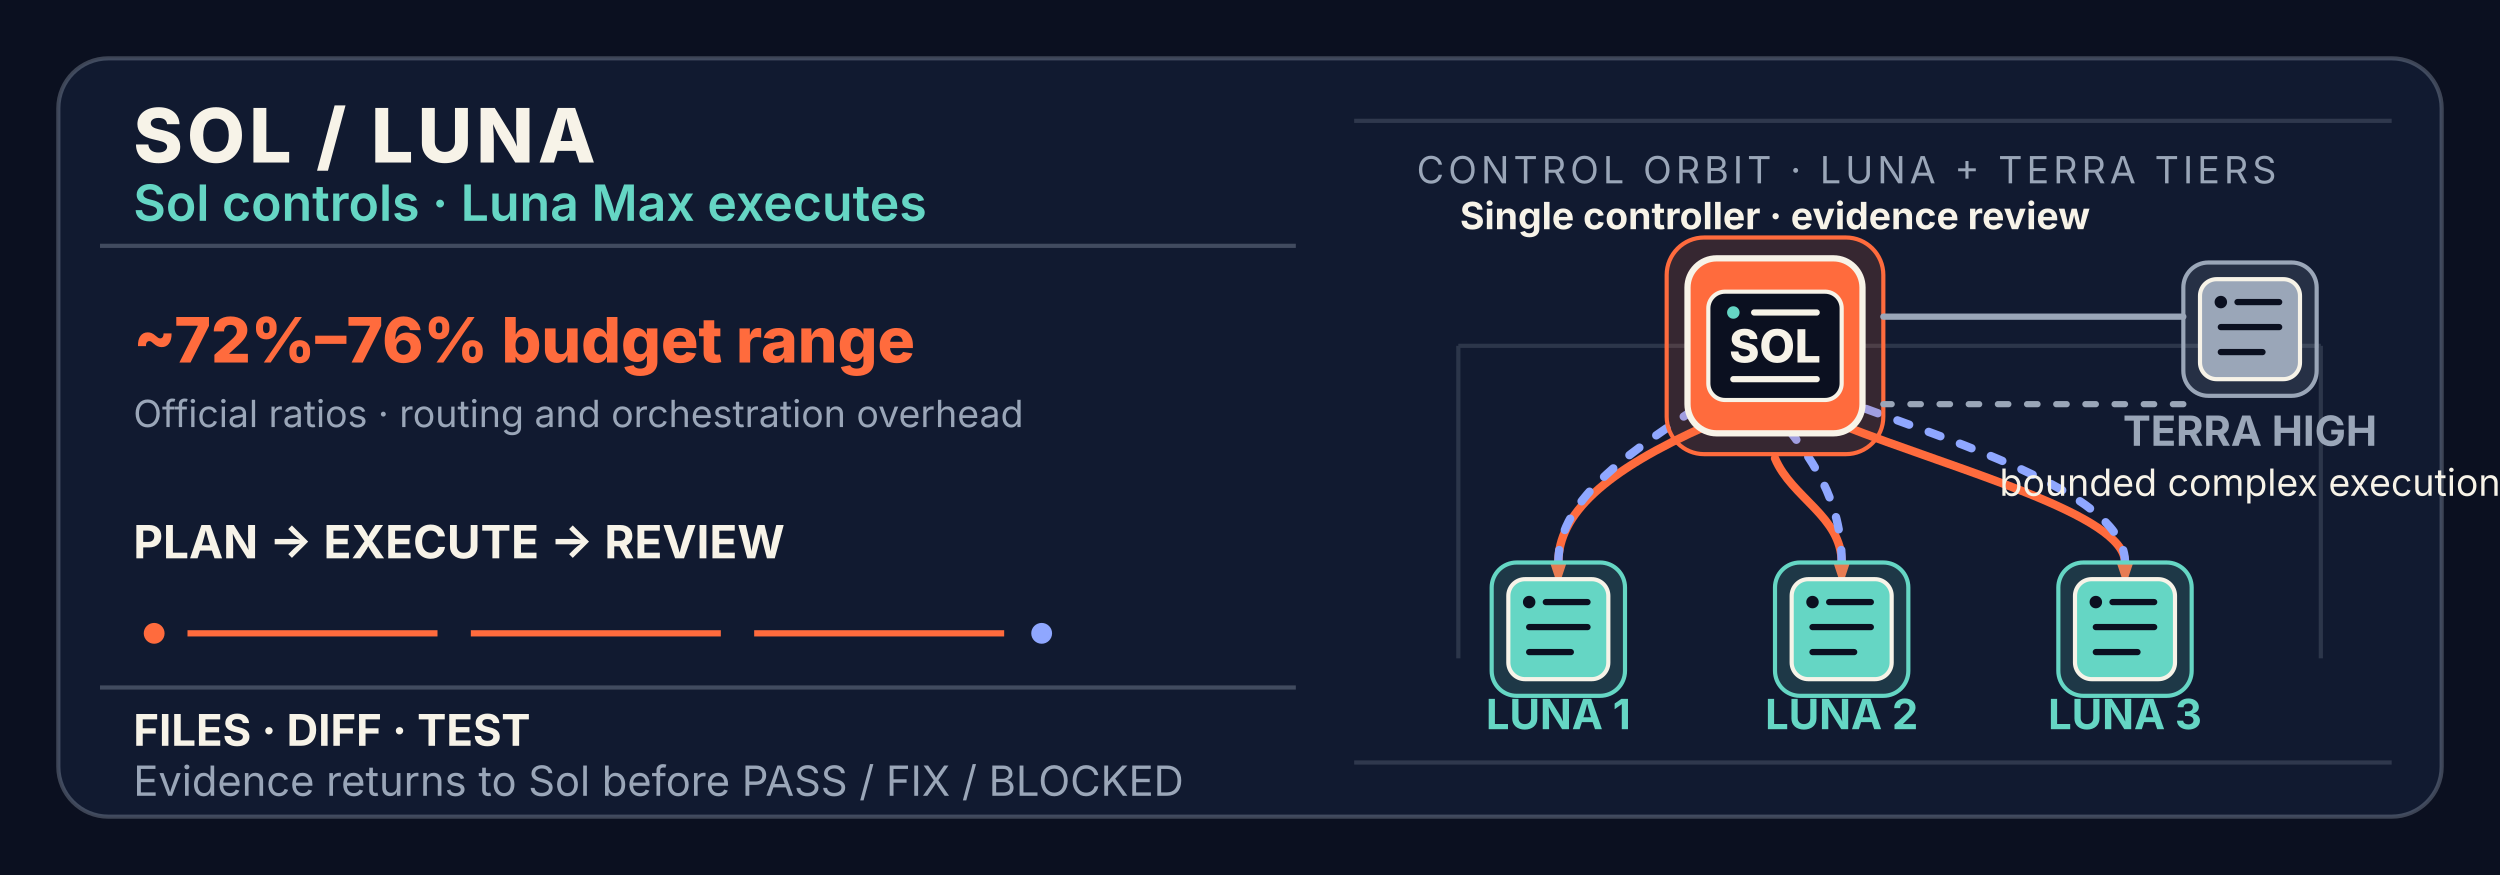
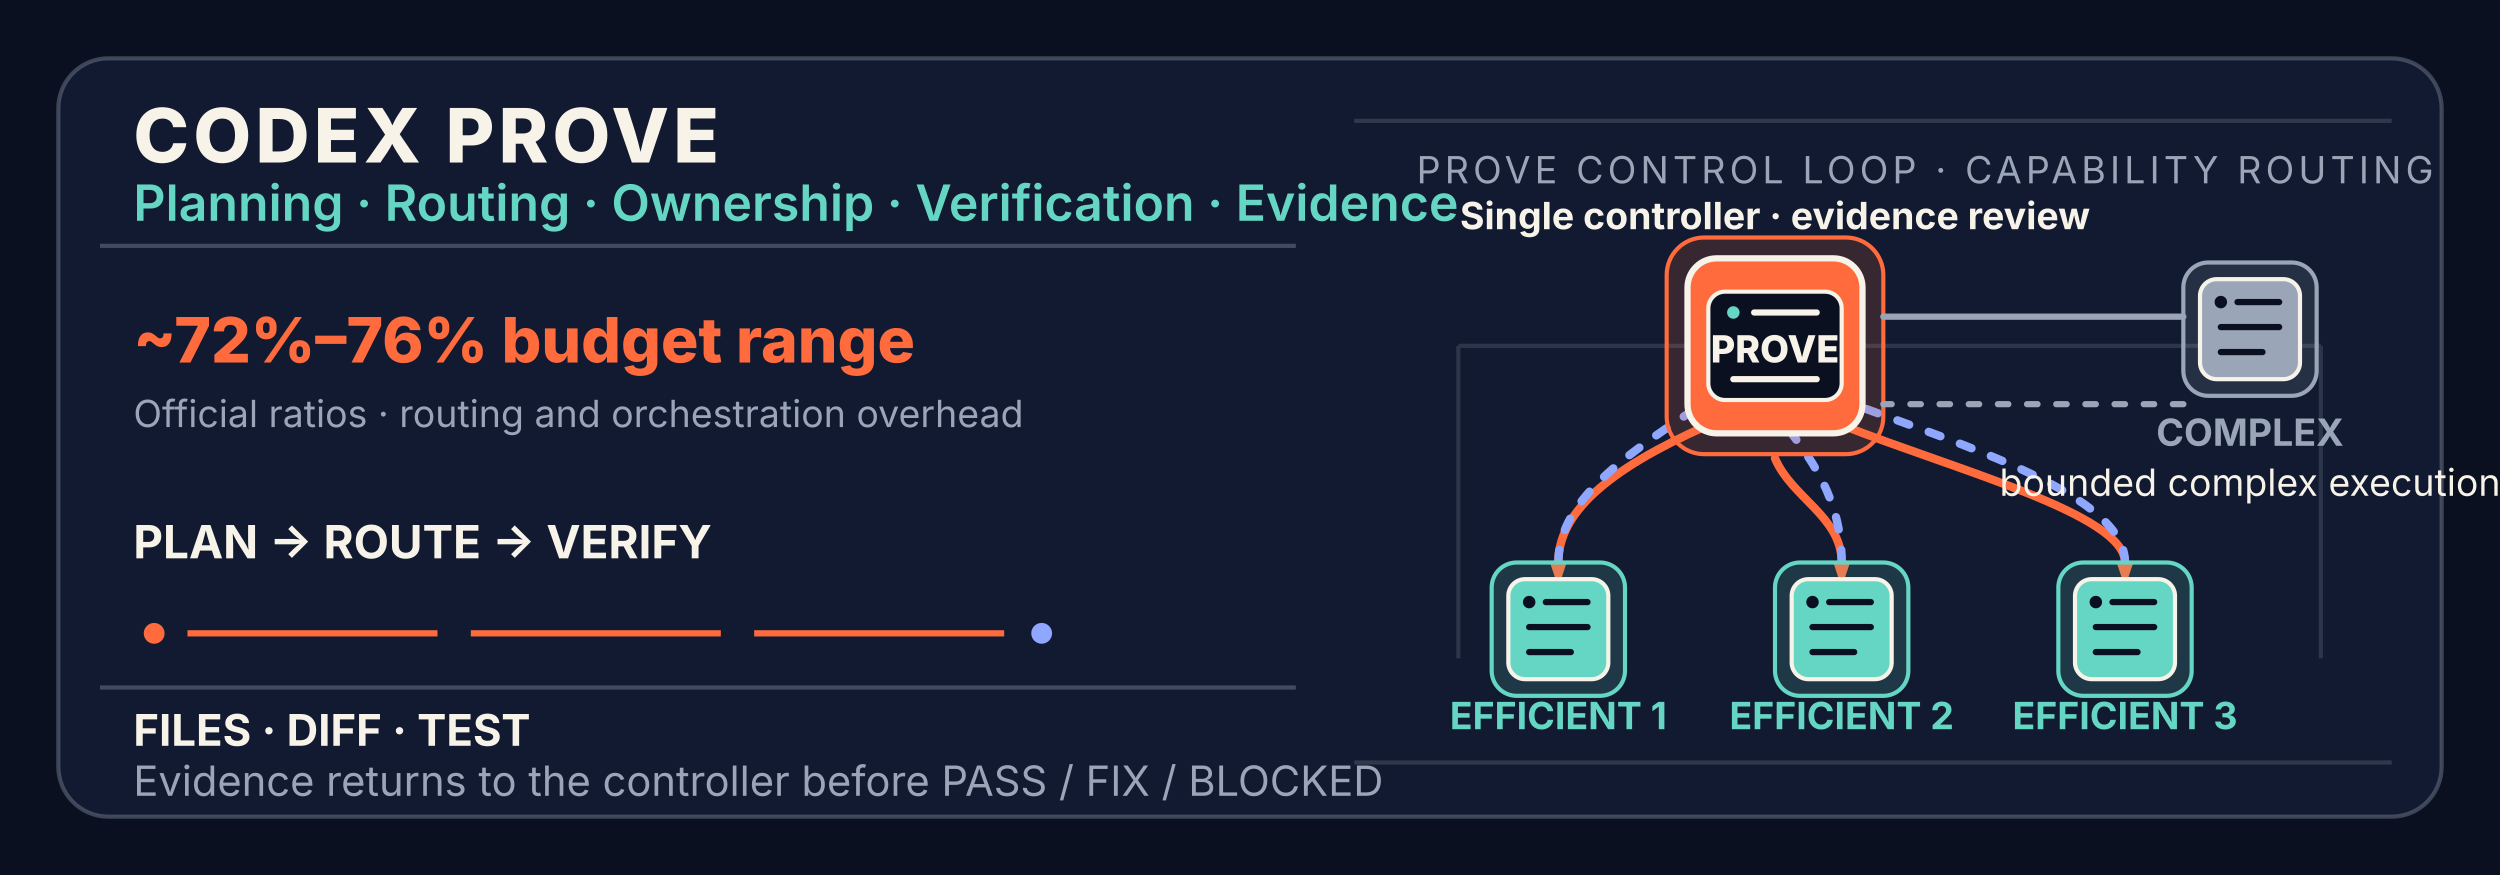
<svg xmlns="http://www.w3.org/2000/svg" viewBox="0 0 1200 420" font-family="-apple-system, BlinkMacSystemFont, 'Segoe UI', 'PingFang SC', sans-serif" font-size="18">
  <rect width="1200" height="420" fill="#0B1020" />
  <rect x="28" y="28" width="1144" height="364" rx="24" fill="#111A30" stroke="#9AA6B8" stroke-opacity="0.35" stroke-width="2" />
  <path d="M48 118H622M48 330H622" fill="none" stroke="#9AA6B8" stroke-opacity="0.35" stroke-width="2" />
  <path d="M650 58H1148M650 366H1148" fill="none" stroke="#9AA6B8" stroke-opacity="0.22" stroke-width="2" />
-   <text x="64" y="78" fill="#F7F3E8" font-size="36" font-weight="800" letter-spacing="2">SOL / LUNA</text>
-   <text x="64" y="106" fill="#65D6C4" font-size="24" font-weight="600">Sol controls · Luna Max executes</text>
+   <text x="64" y="78" fill="#F7F3E8" font-size="36" font-weight="800" letter-spacing="2">CODEX PROVE</text>
+   <text x="64" y="106" fill="#65D6C4" font-size="24" font-weight="600">Planning · Routing · Ownership · Verification · Evidence</text>
  <text x="64" y="174" fill="#FF6B3D" font-size="30" font-weight="800">~72%–76% budget range</text>
  <text x="64" y="205" fill="#9AA6B8" font-size="18">Official ratios · routing and orchestration overhead</text>
-   <text x="64" y="268" fill="#F7F3E8" font-size="22" font-weight="700">PLAN → EXECUTE → REVIEW</text>
+   <text x="64" y="268" fill="#F7F3E8" font-size="22" font-weight="700">PLAN → ROUTE → VERIFY</text>
  <circle cx="74" cy="304" r="5" fill="#FF6B3D" />
  <path d="M90 304H210M226 304H346M362 304H482" fill="none" stroke="#FF6B3D" stroke-width="3" />
  <circle cx="500" cy="304" r="5" fill="#8FA7FF" />
  <text x="64" y="358" fill="#F7F3E8" font-size="21" font-weight="700">FILES · DIFF · TEST</text>
-   <text x="64" y="382" fill="#9AA6B8" font-size="20">Evidence returns to Sol before PASS / FIX / BLOCKED</text>
-   <text x="680" y="88" fill="#9AA6B8" font-size="18" letter-spacing="2">CONTROL ORBIT · LUNA + TERRA TIERS</text>
+   <text x="64" y="382" fill="#9AA6B8" font-size="20">Evidence returns to the controller before PASS / FIX / BLOCKED</text>
+   <text x="680" y="88" fill="#9AA6B8" font-size="18" letter-spacing="2">PROVE CONTROL LOOP · CAPABILITY ROUTING</text>
  <path d="M700 166H1114M700 166V316M1114 166V316" fill="none" stroke="#9AA6B8" stroke-opacity="0.2" stroke-width="2" />
  <g fill="none" stroke="#FF6B3D" stroke-width="4" stroke-linecap="round">
-     <path id="task-path-1" data-flow="task" data-from="sol-controller" data-to="luna-worker-1" d="M820 204C770 226 748 247 748 270" />
-     <path id="task-path-2" data-flow="task" data-from="sol-controller" data-to="luna-worker-2" d="M852 220C860 239 884 248 884 270" />
-     <path id="task-path-3" data-flow="task" data-from="sol-controller" data-to="luna-worker-3" d="M884 204C940 226 1020 247 1020 270" />
+     <path id="task-path-1" data-flow="task" data-from="prove-controller" data-to="efficient-worker-1" d="M820 204C770 226 748 247 748 270" />
+     <path id="task-path-2" data-flow="task" data-from="prove-controller" data-to="efficient-worker-2" d="M852 220C860 239 884 248 884 270" />
+     <path id="task-path-3" data-flow="task" data-from="prove-controller" data-to="efficient-worker-3" d="M884 204C940 226 1020 247 1020 270" />
  </g>
  <g fill="none" stroke="#8FA7FF" stroke-width="4" stroke-dasharray="6 10" stroke-linecap="round">
-     <path id="evidence-path-1" data-flow="evidence" data-from="luna-worker-1" data-to="sol-controller" d="M748 270C748 238 786 215 820 192" />
-     <path id="evidence-path-2" data-flow="evidence" data-from="luna-worker-2" data-to="sol-controller" d="M884 270C884 240 870 220 852 198" />
-     <path id="evidence-path-3" data-flow="evidence" data-from="luna-worker-3" data-to="sol-controller" d="M1020 270C1020 238 946 215 884 192" />
+     <path id="evidence-path-1" data-flow="evidence" data-from="efficient-worker-1" data-to="prove-controller" d="M748 270C748 238 786 215 820 192" />
+     <path id="evidence-path-2" data-flow="evidence" data-from="efficient-worker-2" data-to="prove-controller" d="M884 270C884 240 870 220 852 198" />
+     <path id="evidence-path-3" data-flow="evidence" data-from="efficient-worker-3" data-to="prove-controller" d="M1020 270C1020 238 946 215 884 192" />
  </g>
  <g fill="#FF6B3D">
    <path d="M744 270L748 282L752 270Z" />
    <path d="M880 270L884 282L888 270Z" />
    <path d="M1016 270L1020 282L1024 270Z" />
  </g>
  <g fill="#8FA7FF">
    <path d="M816 194L820 182L824 194Z" />
    <path d="M848 200L852 188L856 200Z" />
    <path d="M880 194L884 182L888 194Z" />
  </g>
-   <g id="sol-controller">
+   <g id="prove-controller">
    <rect x="800" y="114" width="104" height="104" rx="18" fill="#FF6B3D" fill-opacity="0.16" stroke="#FF6B3D" stroke-width="2" />
    <rect x="810" y="124" width="84" height="84" rx="14" fill="#FF6B3D" stroke="#F7F3E8" stroke-width="3" />
    <rect x="820" y="140" width="64" height="52" rx="8" fill="#0B1020" stroke="#F7F3E8" stroke-width="2" />
    <circle cx="832" cy="150" r="3" fill="#65D6C4" />
    <path d="M842 150H872M832 182H872" stroke="#F7F3E8" stroke-width="3" stroke-linecap="round" />
-     <text x="852" y="174" text-anchor="middle" fill="#F7F3E8" font-size="22" font-weight="800">SOL</text>
+     <text x="852" y="174" text-anchor="middle" fill="#F7F3E8" font-size="18" font-weight="800">PROVE</text>
  </g>
  <text x="852" y="110" text-anchor="middle" fill="#F7F3E8" font-size="18" font-weight="700">Single controller · evidence review</text>
  <g fill="none" stroke="#9AA6B8" stroke-width="3" stroke-linecap="round">
-     <path id="terra-task-orbit" data-tier="terra" d="M904 152H1048" />
-     <path id="terra-evidence-orbit" data-tier="terra" d="M1048 194H904" stroke-dasharray="5 9" />
+     <path id="complex-task-orbit" data-tier="complex" d="M904 152H1048" />
+     <path id="complex-evidence-orbit" data-tier="complex" d="M1048 194H904" stroke-dasharray="5 9" />
  </g>
-   <g id="terra-high-worker">
+   <g id="complex-worker">
    <rect x="1048" y="126" width="64" height="64" rx="12" fill="#9AA6B8" fill-opacity="0.16" stroke="#9AA6B8" stroke-width="2" />
    <rect x="1056" y="134" width="48" height="48" rx="8" fill="#9AA6B8" stroke="#F7F3E8" stroke-width="2" />
    <circle cx="1066" cy="145" r="3" fill="#0B1020" />
    <path d="M1074 145H1094M1066 157H1094M1066 169H1086" stroke="#0B1020" stroke-width="3" stroke-linecap="round" />
-     <text x="1080" y="214" text-anchor="middle" fill="#9AA6B8" font-size="20" font-weight="700">TERRA HIGH</text>
+     <text x="1080" y="214" text-anchor="middle" fill="#9AA6B8" font-size="18" font-weight="700">COMPLEX</text>
    <text x="1080" y="238" text-anchor="middle" fill="#F7F3E8" font-size="18">bounded complex execution</text>
  </g>
-   <g id="luna-worker-1">
+   <g id="efficient-worker-1">
    <rect x="716" y="270" width="64" height="64" rx="12" fill="#65D6C4" fill-opacity="0.16" stroke="#65D6C4" stroke-width="2" />
    <rect x="724" y="278" width="48" height="48" rx="8" fill="#65D6C4" stroke="#F7F3E8" stroke-width="2" />
    <circle cx="734" cy="289" r="3" fill="#0B1020" />
    <path d="M742 289H762M734 301H762M734 313H754" stroke="#0B1020" stroke-width="3" stroke-linecap="round" />
-     <text x="748" y="350" text-anchor="middle" fill="#65D6C4" font-size="20" font-weight="700">LUNA 1</text>
+     <text x="748" y="350" text-anchor="middle" fill="#65D6C4" font-size="18" font-weight="700">EFFICIENT 1</text>
  </g>
-   <g id="luna-worker-2">
+   <g id="efficient-worker-2">
    <rect x="852" y="270" width="64" height="64" rx="12" fill="#65D6C4" fill-opacity="0.16" stroke="#65D6C4" stroke-width="2" />
    <rect x="860" y="278" width="48" height="48" rx="8" fill="#65D6C4" stroke="#F7F3E8" stroke-width="2" />
    <circle cx="870" cy="289" r="3" fill="#0B1020" />
    <path d="M878 289H898M870 301H898M870 313H890" stroke="#0B1020" stroke-width="3" stroke-linecap="round" />
-     <text x="884" y="350" text-anchor="middle" fill="#65D6C4" font-size="20" font-weight="700">LUNA 2</text>
+     <text x="884" y="350" text-anchor="middle" fill="#65D6C4" font-size="18" font-weight="700">EFFICIENT 2</text>
  </g>
-   <g id="luna-worker-3">
+   <g id="efficient-worker-3">
    <rect x="988" y="270" width="64" height="64" rx="12" fill="#65D6C4" fill-opacity="0.16" stroke="#65D6C4" stroke-width="2" />
    <rect x="996" y="278" width="48" height="48" rx="8" fill="#65D6C4" stroke="#F7F3E8" stroke-width="2" />
    <circle cx="1006" cy="289" r="3" fill="#0B1020" />
    <path d="M1014 289H1034M1006 301H1034M1006 313H1026" stroke="#0B1020" stroke-width="3" stroke-linecap="round" />
-     <text x="1020" y="350" text-anchor="middle" fill="#65D6C4" font-size="20" font-weight="700">LUNA 3</text>
+     <text x="1020" y="350" text-anchor="middle" fill="#65D6C4" font-size="18" font-weight="700">EFFICIENT 3</text>
  </g>
</svg>
